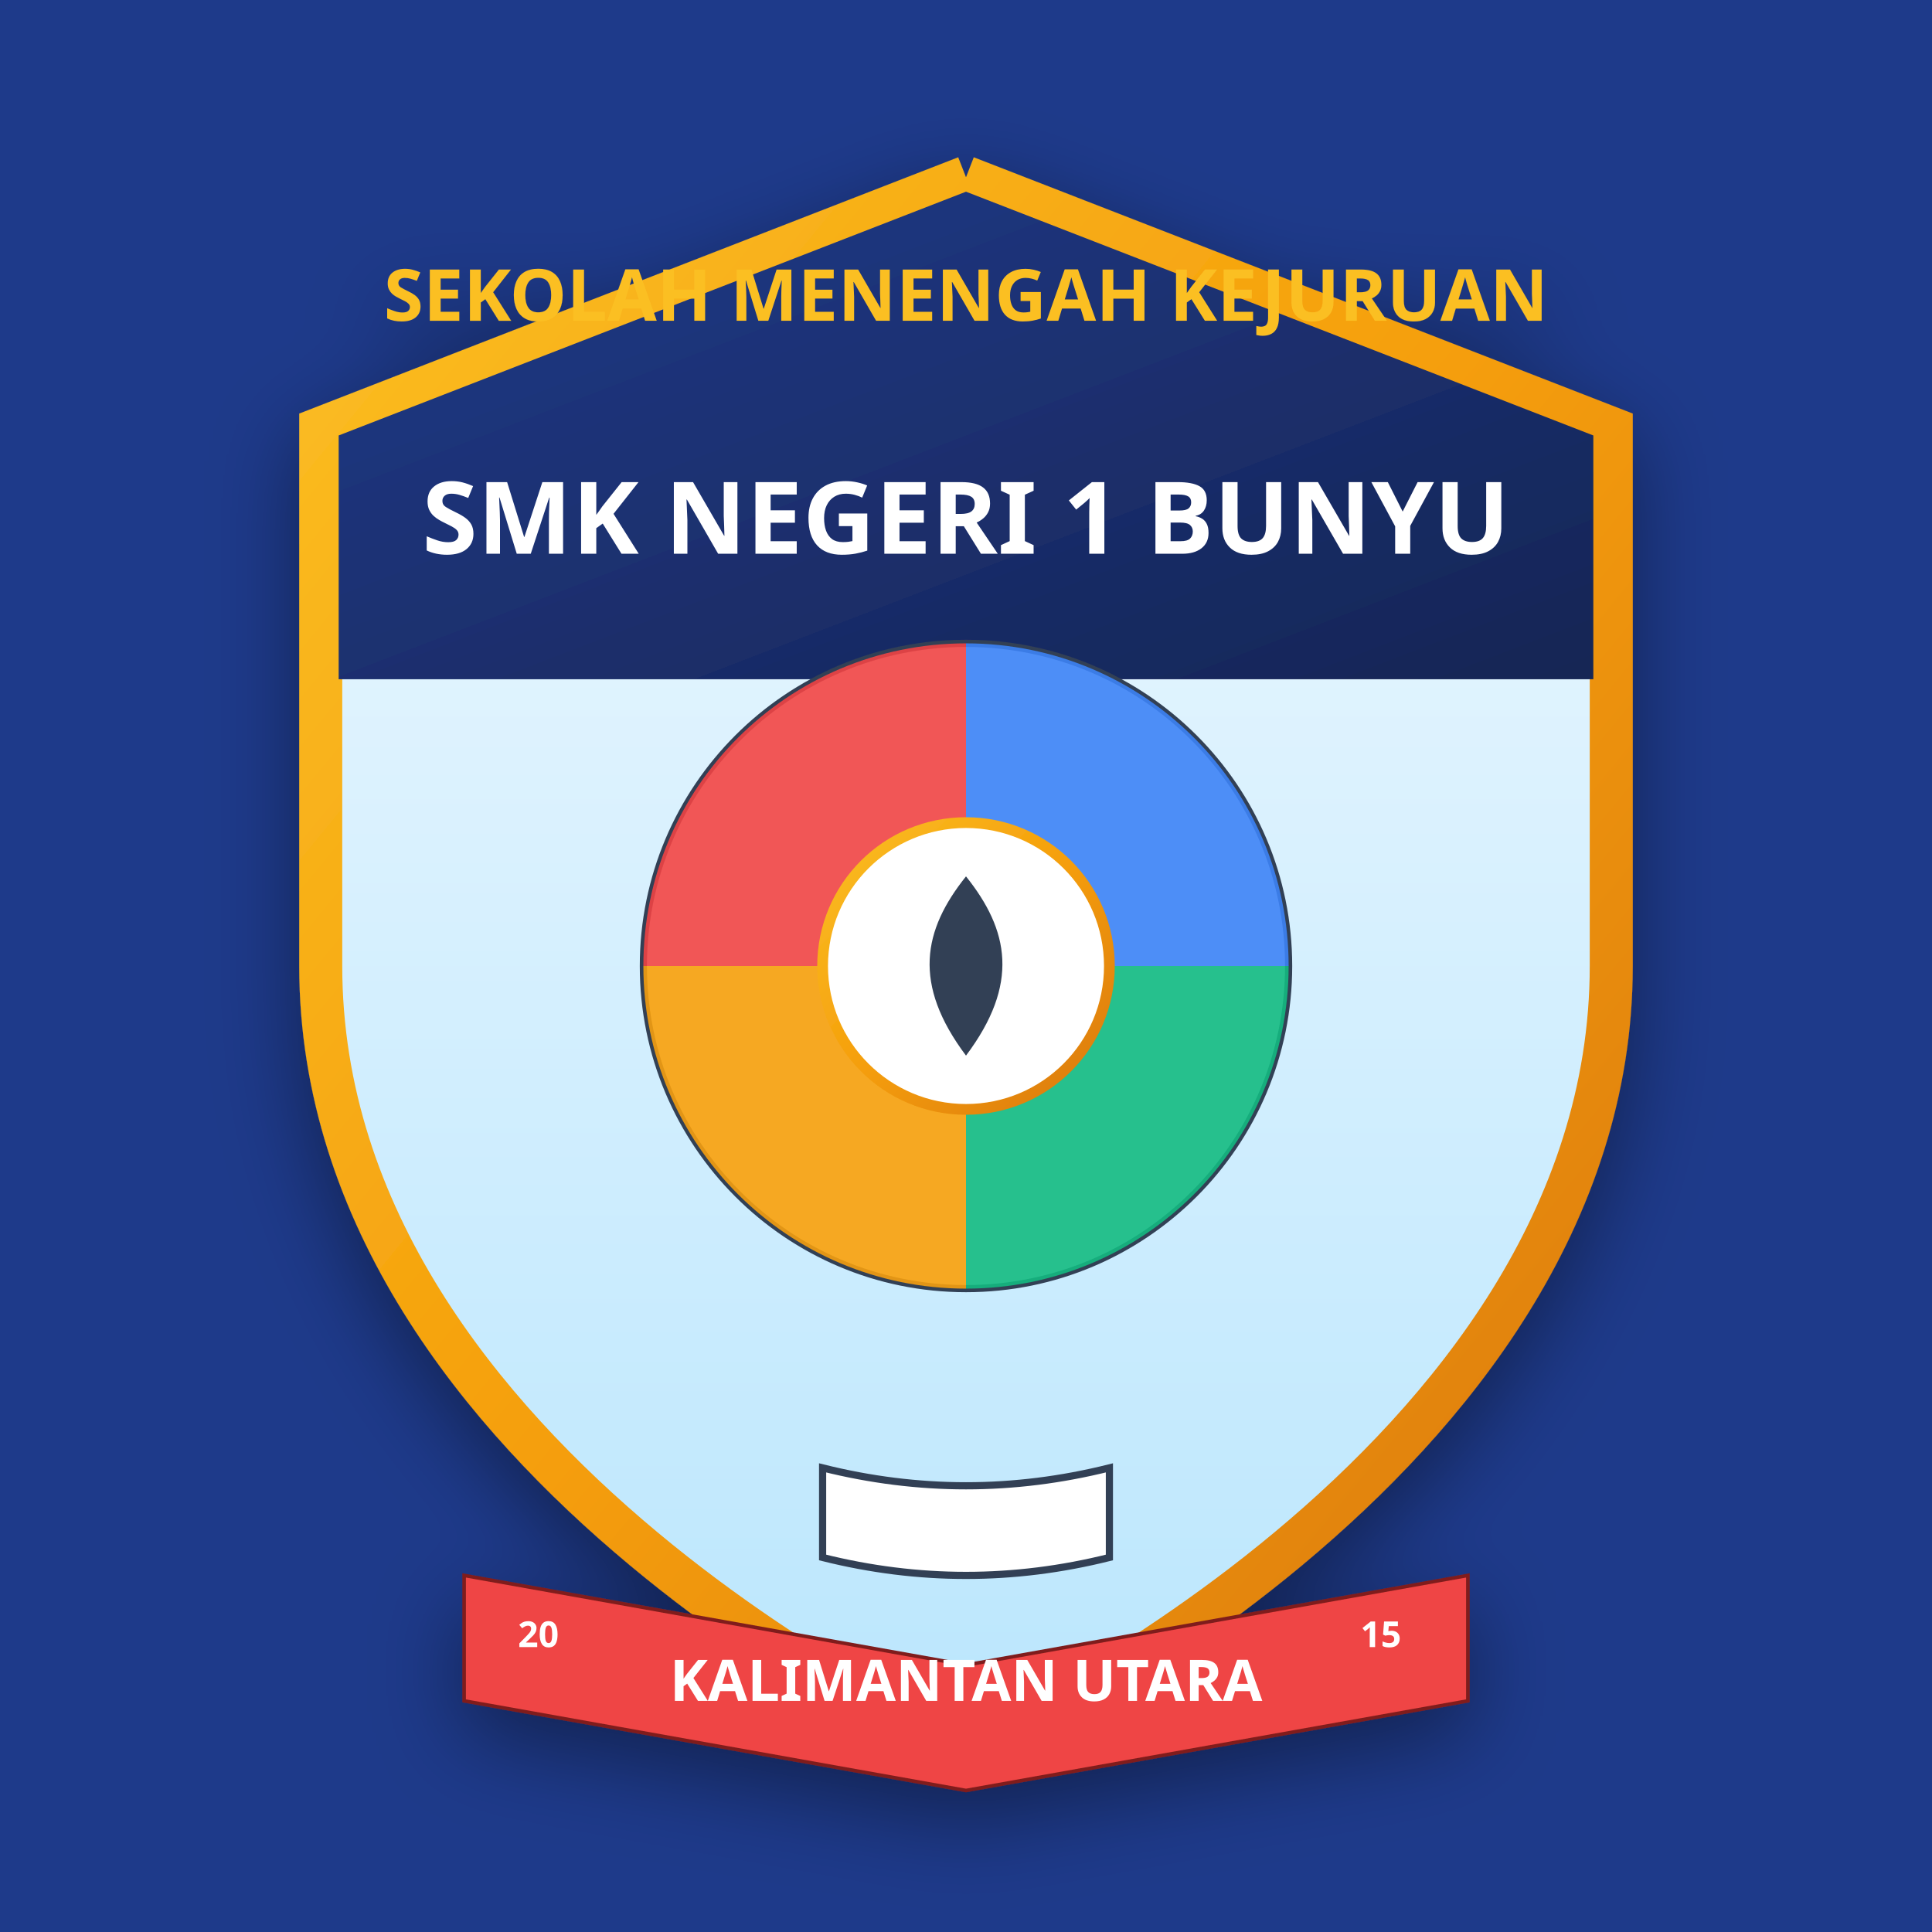
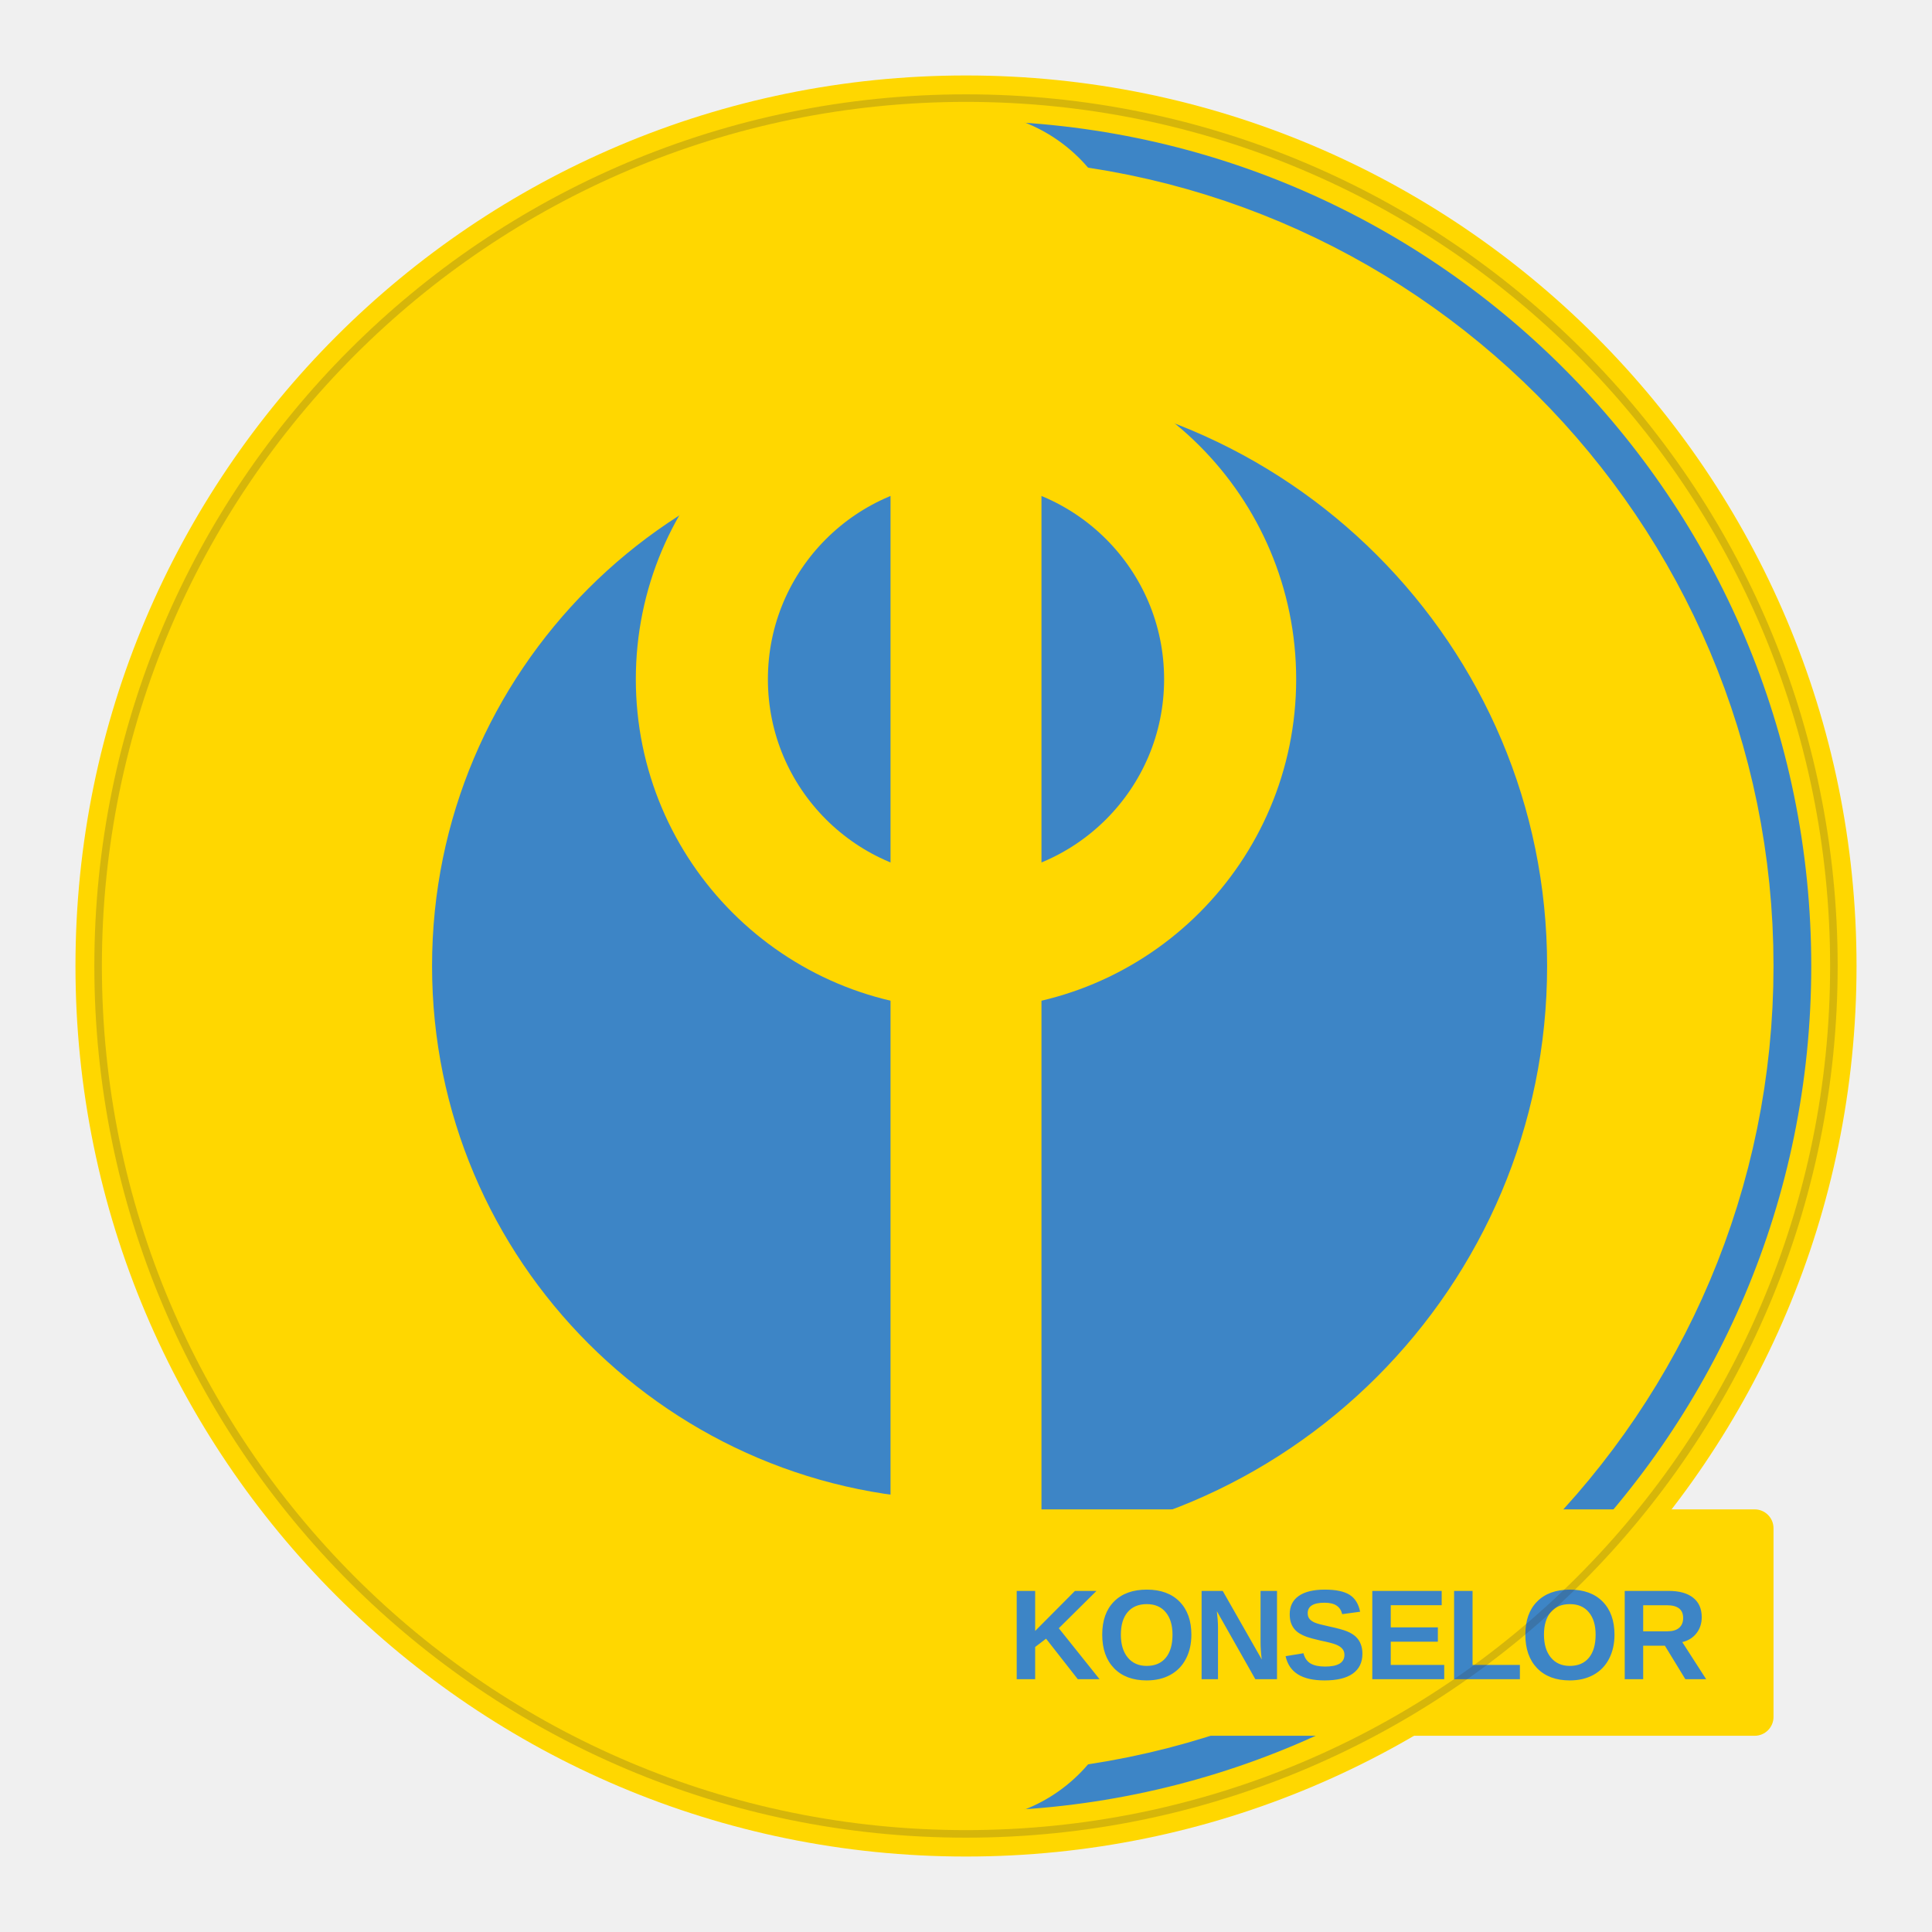
<svg xmlns="http://www.w3.org/2000/svg" viewBox="0 0 512 512">
  <defs>
-     <linearGradient id="shieldBg" x1="0%" y1="0%" x2="0%" y2="100%">
-       <stop offset="0%" stop-color="#f0f9ff" />
-       <stop offset="100%" stop-color="#bae6fd" />
+     <linearGradient id="yellowGrad" x1="0%" y1="0%" x2="100%" y2="100%">
+       <stop offset="0%" stop-color="#FFD700" />
+       <stop offset="100%" stop-color="#FFB300" />
    </linearGradient>
-     <linearGradient id="premiumDarkBlue" x1="0%" y1="0%" x2="100%" y2="100%">
-       <stop offset="0%" stop-color="#1e3a8a" />
-       <stop offset="100%" stop-color="#172554" />
-     </linearGradient>
-     <linearGradient id="goldGrad" x1="0%" y1="0%" x2="100%" y2="100%">
-       <stop offset="0%" stop-color="#fbbf24" />
-       <stop offset="50%" stop-color="#f59e0b" />
-       <stop offset="100%" stop-color="#d97706" />
-     </linearGradient>
-     <filter id="shadow" x="-20%" y="-20%" width="140%" height="140%">
-       <feGaussianBlur in="SourceAlpha" stdDeviation="12" />
-       <feOffset dx="0" dy="8" result="offsetblur" />
-       <feComponentTransfer>
-         <feFuncA type="linear" slope="0.4" />
-       </feComponentTransfer>
-       <feMerge>
-         <feMergeNode />
-         <feMergeNode in="SourceGraphic" />
-       </feMerge>
+     <filter id="glow" x="-20%" y="-20%" width="140%" height="140%">
+       <feGaussianBlur stdDeviation="5" result="blur" />
+       <feComposite in="SourceGraphic" in2="blur" operator="over" />
    </filter>
  </defs>
-   <rect width="512" height="512" fill="#1e3a8a" />
-   <g filter="url(#shadow)" transform="translate(256, 256) scale(0.95)">
-     <path d="M0 -220 L-180 -150 V0 C-180 140 0 220 0 220 C0 220 180 140 180 0 V-150 L0 -220" fill="url(#shieldBg)" stroke="url(#goldGrad)" stroke-width="12" />
-     <path d="M-175 -148 L0 -216 L175 -148 V-80 H-175 Z" fill="url(#premiumDarkBlue)" />
-     <text y="-180" font-family="sans-serif" font-weight="bold" font-size="20" fill="#fbbf24" text-anchor="middle">SEKOLAH MENENGAH KEJURUAN</text>
-     <text y="-115" font-family="sans-serif" font-weight="900" font-size="28" fill="#ffffff" text-anchor="middle">SMK NEGERI 1 BUNYU</text>
-     <circle r="90" fill="white" stroke="#334155" stroke-width="2" />
-     <g opacity="0.9">
-       <path d="M-90 0 A90 90 0 0 1 0 -90 L0 0 Z" fill="#ef4444" />
-       <path d="M0 -90 A90 90 0 0 1 90 0 L0 0 Z" fill="#3b82f6" />
-       <path d="M90 0 A90 90 0 0 1 0 90 L0 0 Z" fill="#10b981" />
-       <path d="M0 90 A90 90 0 0 1 -90 0 L0 0 Z" fill="#f59e0b" />
-     </g>
-     <circle r="40" fill="#ffffff" stroke="url(#goldGrad)" stroke-width="3" />
-     <path d="M0 -25 C-12 -10 -15 5 0 25 C15 5 12 -10 0 -25" fill="#334155" />
-     <path d="M-40 140 Q0 150 40 140 V165 Q0 175 -40 165 Z" fill="#ffffff" stroke="#334155" stroke-width="2" />
-     <path d="M-140 170 L0 195 L140 170 V205 L0 230 L-140 205 Z" fill="#ef4444" stroke="#7f1d1d" stroke-width="1" />
-     <text y="205" font-family="sans-serif" font-weight="bold" font-size="16" fill="white" text-anchor="middle">KALIMANTAN UTARA</text>
-     <text x="-125" y="190" font-family="sans-serif" font-weight="bold" font-size="10" fill="white">20</text>
-     <text x="110" y="190" font-family="sans-serif" font-weight="bold" font-size="10" fill="white">15</text>
-   </g>
+   <circle cx="256" cy="256" r="230" fill="#3D85C6" stroke="#FFD700" stroke-width="12" />
+   <path d="M440 256 A184 184 0 1 0 72 256 A184 184 0 0 0 440 256" fill="none" stroke="#FFD700" stroke-width="60" />
+   <path d="M256 72 A184 184 0 0 0 72 256 A184 184 0 0 0 256 440" fill="none" stroke="#FFD700" stroke-width="85" stroke-linecap="round" />
+   <rect x="236" y="100" width="40" height="340" fill="#FFD700" />
+   <circle cx="256" cy="180" r="70" fill="none" stroke="#FFD700" stroke-width="35" />
+   <rect x="250" y="400" width="220" height="60" fill="#FFD700" rx="5" />
+   <text x="360" y="445" font-family="Arial, sans-serif" font-weight="900" font-size="34" fill="#3D85C6" text-anchor="middle" letter-spacing="-1">KONSELOR</text>
+   <circle cx="256" cy="256" r="230" fill="none" stroke="#333" stroke-width="2" opacity="0.2" />
</svg>
